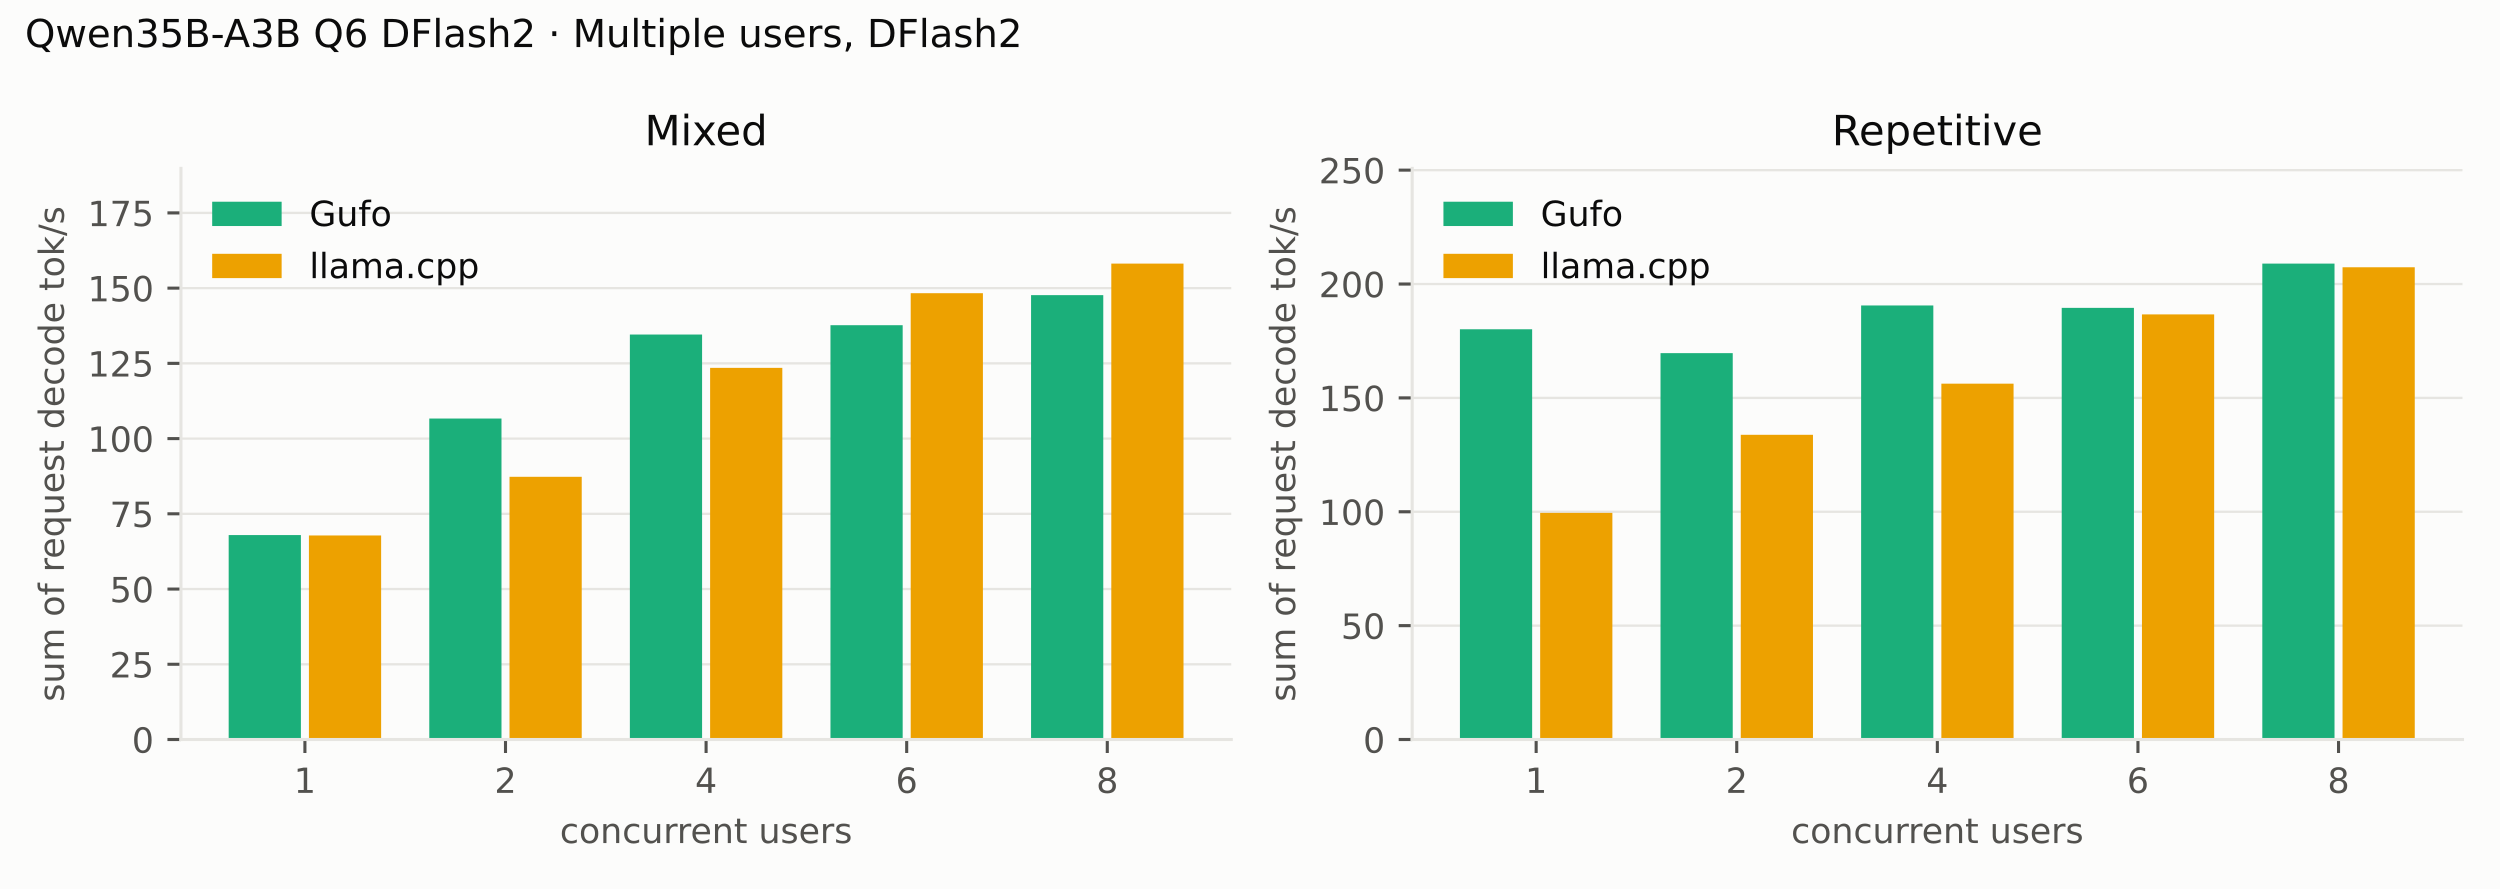
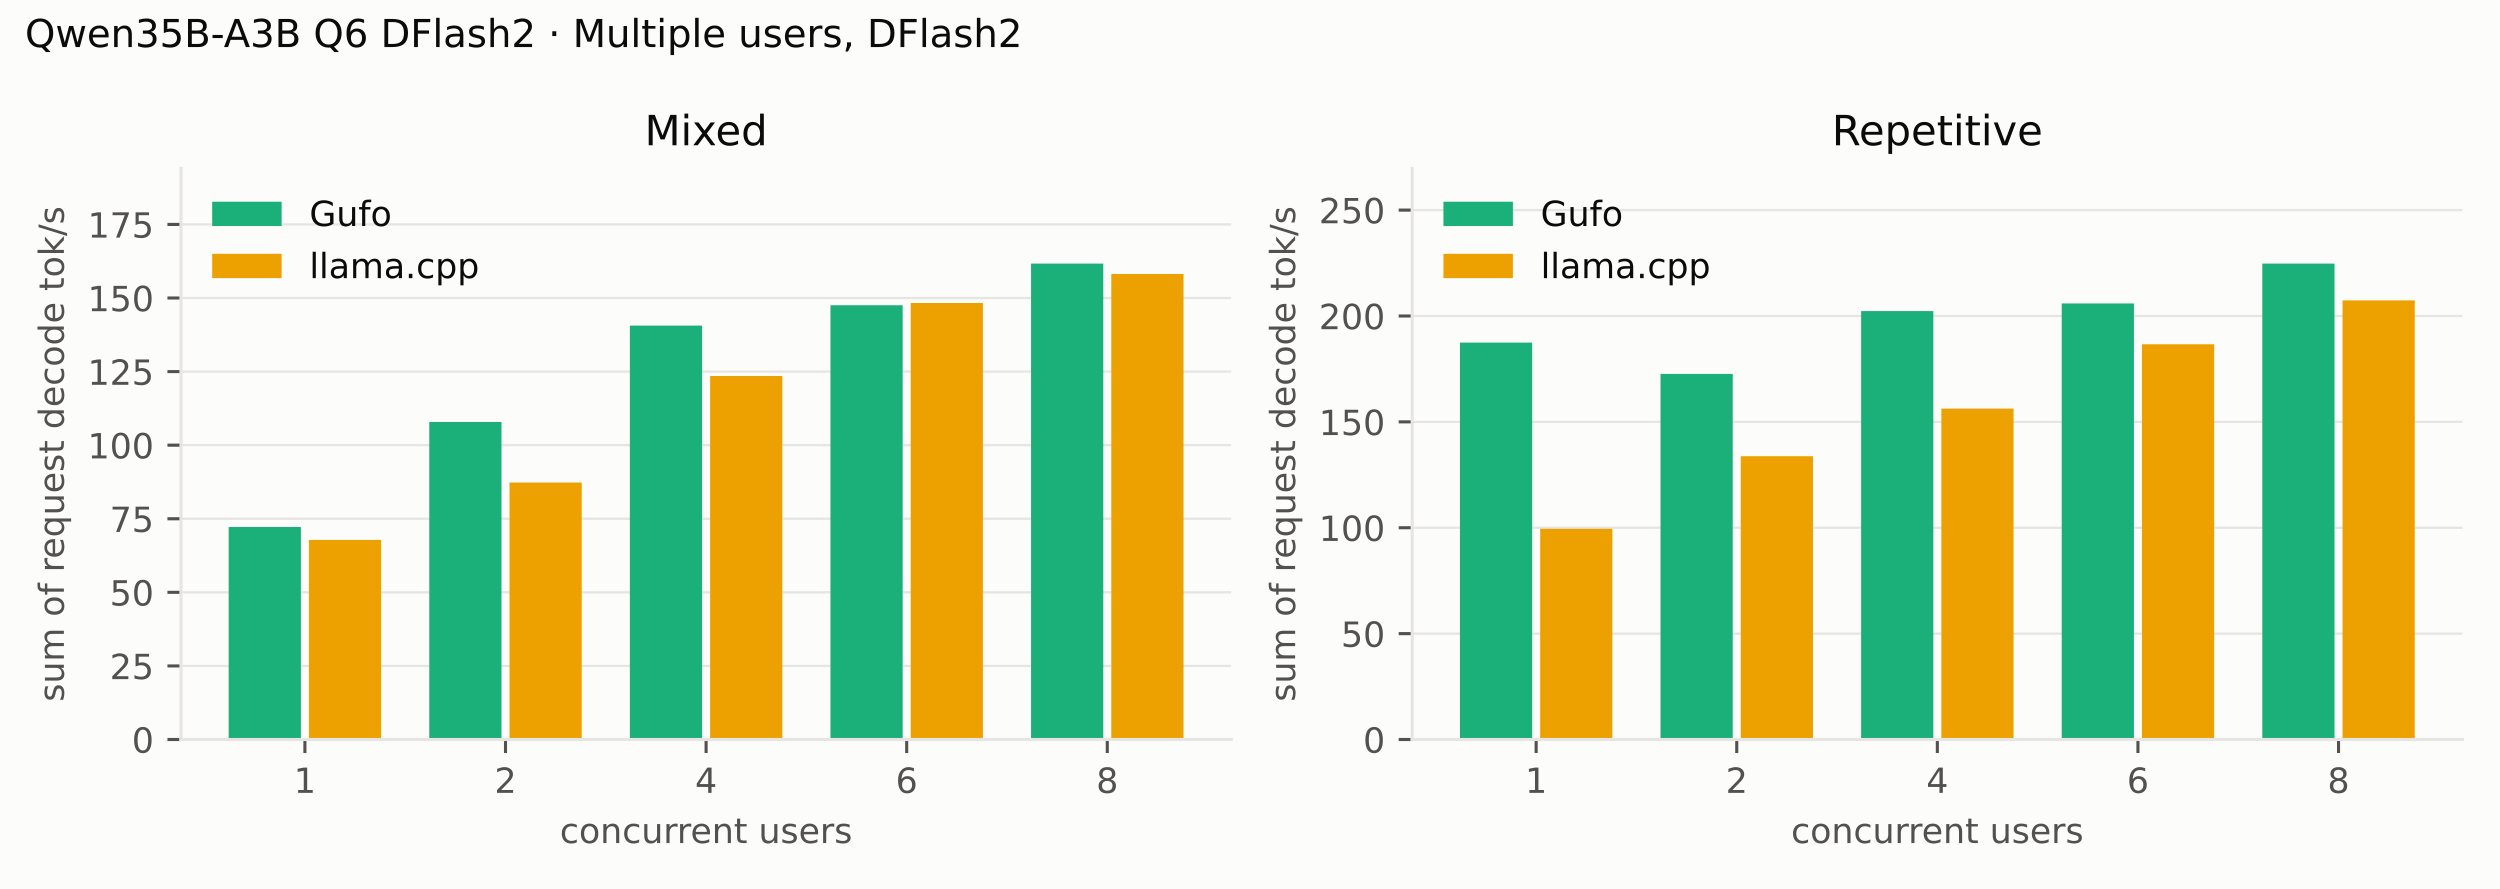
<svg xmlns="http://www.w3.org/2000/svg" xmlns:xlink="http://www.w3.org/1999/xlink" width="648pt" height="230.4pt" viewBox="0 0 648 230.4" version="1.1">
  <defs>
    <style type="text/css">*{stroke-linejoin: round; stroke-linecap: butt}</style>
  </defs>
  <g id="figure_1">
    <g id="patch_1">
      <path d="M 0 230.4 L 648 230.4 L 648 0 L 0 0 z " style="fill: #fcfcfb" />
    </g>
    <g id="axes_1">
      <g id="patch_2">
        <path d="M 46.899 191.68 L 319.14 191.68 L 319.14 43.647 L 46.899 43.647 z " style="fill: #fcfcfb" />
      </g>
      <g id="matplotlib.axis_1">
        <g id="xtick_1">
          <g id="line2d_1">
            <defs>
              <path id="m1ebf051f68" d="M 0 0 L 0 3.5 " style="stroke: #52514e; stroke-width: 0.8" />
            </defs>
            <g>
              <use xlink:href="#m1ebf051f68" x="79.032" y="191.68" style="fill: #52514e; stroke: #52514e; stroke-width: 0.8" />
            </g>
          </g>
          <g id="text_1">
            <text style="font-size: 9px; font-family: 'DejaVu Sans', 'Bitstream Vera Sans', 'Computer Modern Sans Serif', 'Lucida Grande', 'Verdana', 'Geneva', 'Lucid', 'Arial', 'Helvetica', 'Avant Garde', sans-serif; text-anchor: middle; fill: #52514e" x="79.032" y="205.518" transform="rotate(-0 79.03174 205.5179)">1</text>
          </g>
        </g>
        <g id="xtick_2">
          <g id="line2d_2">
            <g>
              <use xlink:href="#m1ebf051f68" x="131.026" y="191.68" style="fill: #52514e; stroke: #52514e; stroke-width: 0.8" />
            </g>
          </g>
          <g id="text_2">
            <text style="font-size: 9px; font-family: 'DejaVu Sans', 'Bitstream Vera Sans', 'Computer Modern Sans Serif', 'Lucida Grande', 'Verdana', 'Geneva', 'Lucid', 'Arial', 'Helvetica', 'Avant Garde', sans-serif; text-anchor: middle; fill: #52514e" x="131.026" y="205.518" transform="rotate(-0 131.0257 205.5179)">2</text>
          </g>
        </g>
        <g id="xtick_3">
          <g id="line2d_3">
            <g>
              <use xlink:href="#m1ebf051f68" x="183.02" y="191.68" style="fill: #52514e; stroke: #52514e; stroke-width: 0.8" />
            </g>
          </g>
          <g id="text_3">
            <text style="font-size: 9px; font-family: 'DejaVu Sans', 'Bitstream Vera Sans', 'Computer Modern Sans Serif', 'Lucida Grande', 'Verdana', 'Geneva', 'Lucid', 'Arial', 'Helvetica', 'Avant Garde', sans-serif; text-anchor: middle; fill: #52514e" x="183.02" y="205.518" transform="rotate(-0 183.0197 205.5179)">4</text>
          </g>
        </g>
        <g id="xtick_4">
          <g id="line2d_4">
            <g>
              <use xlink:href="#m1ebf051f68" x="235.014" y="191.68" style="fill: #52514e; stroke: #52514e; stroke-width: 0.8" />
            </g>
          </g>
          <g id="text_4">
            <text style="font-size: 9px; font-family: 'DejaVu Sans', 'Bitstream Vera Sans', 'Computer Modern Sans Serif', 'Lucida Grande', 'Verdana', 'Geneva', 'Lucid', 'Arial', 'Helvetica', 'Avant Garde', sans-serif; text-anchor: middle; fill: #52514e" x="235.014" y="205.518" transform="rotate(-0 235.0137 205.5179)">6</text>
          </g>
        </g>
        <g id="xtick_5">
          <g id="line2d_5">
            <g>
              <use xlink:href="#m1ebf051f68" x="287.008" y="191.68" style="fill: #52514e; stroke: #52514e; stroke-width: 0.8" />
            </g>
          </g>
          <g id="text_5">
            <text style="font-size: 9px; font-family: 'DejaVu Sans', 'Bitstream Vera Sans', 'Computer Modern Sans Serif', 'Lucida Grande', 'Verdana', 'Geneva', 'Lucid', 'Arial', 'Helvetica', 'Avant Garde', sans-serif; text-anchor: middle; fill: #52514e" x="287.008" y="205.518" transform="rotate(-0 287.0077 205.5179)">8</text>
          </g>
        </g>
        <g id="text_6">
          <text style="font-size: 9px; font-family: 'DejaVu Sans', 'Bitstream Vera Sans', 'Computer Modern Sans Serif', 'Lucida Grande', 'Verdana', 'Geneva', 'Lucid', 'Arial', 'Helvetica', 'Avant Garde', sans-serif; text-anchor: middle; fill: #52514e" x="183.02" y="218.518" transform="rotate(-0 183.0197 218.5179)">concurrent users</text>
        </g>
      </g>
      <g id="matplotlib.axis_2">
        <g id="ytick_1">
          <g id="line2d_6">
            <path d="M 46.899 191.68 L 319.14 191.68 " clip-path="url(#p1bdd1d52e2)" style="fill: none; stroke: #e6e5e1; stroke-width: 0.6; stroke-linecap: square" />
          </g>
          <g id="line2d_7">
            <defs>
              <path id="m680e5b1e24" d="M 0 0 L -3.5 0 " style="stroke: #52514e; stroke-width: 0.8" />
            </defs>
            <g>
              <use xlink:href="#m680e5b1e24" x="46.899" y="191.68" style="fill: #52514e; stroke: #52514e; stroke-width: 0.8" />
            </g>
          </g>
          <g id="text_7">
            <text style="font-size: 9px; font-family: 'DejaVu Sans', 'Bitstream Vera Sans', 'Computer Modern Sans Serif', 'Lucida Grande', 'Verdana', 'Geneva', 'Lucid', 'Arial', 'Helvetica', 'Avant Garde', sans-serif; text-anchor: end; fill: #52514e" x="39.899" y="195.099" transform="rotate(-0 39.89945 195.0989)">0</text>
          </g>
        </g>
        <g id="ytick_2">
          <g id="line2d_8">
-             <path d="M 46.899 172.181 L 319.14 172.181 " clip-path="url(#p1bdd1d52e2)" style="fill: none; stroke: #e6e5e1; stroke-width: 0.6; stroke-linecap: square" />
+             <path d="M 46.899 172.608 L 319.14 172.608 " clip-path="url(#p1bdd1d52e2)" style="fill: none; stroke: #e6e5e1; stroke-width: 0.6; stroke-linecap: square" />
          </g>
          <g id="line2d_9">
            <g>
-               <use xlink:href="#m680e5b1e24" x="46.899" y="172.181" style="fill: #52514e; stroke: #52514e; stroke-width: 0.8" />
+               <use xlink:href="#m680e5b1e24" x="46.899" y="172.608" style="fill: #52514e; stroke: #52514e; stroke-width: 0.8" />
            </g>
          </g>
          <g id="text_8">
-             <text style="font-size: 9px; font-family: 'DejaVu Sans', 'Bitstream Vera Sans', 'Computer Modern Sans Serif', 'Lucida Grande', 'Verdana', 'Geneva', 'Lucid', 'Arial', 'Helvetica', 'Avant Garde', sans-serif; text-anchor: end; fill: #52514e" x="39.899" y="175.6" transform="rotate(-0 39.89945 175.5996)">25</text>
+             <text style="font-size: 9px; font-family: 'DejaVu Sans', 'Bitstream Vera Sans', 'Computer Modern Sans Serif', 'Lucida Grande', 'Verdana', 'Geneva', 'Lucid', 'Arial', 'Helvetica', 'Avant Garde', sans-serif; text-anchor: end; fill: #52514e" x="39.899" y="176.026" transform="rotate(-0 39.89945 176.0265)">25</text>
          </g>
        </g>
        <g id="ytick_3">
          <g id="line2d_10">
-             <path d="M 46.899 152.681 L 319.14 152.681 " clip-path="url(#p1bdd1d52e2)" style="fill: none; stroke: #e6e5e1; stroke-width: 0.6; stroke-linecap: square" />
+             <path d="M 46.899 153.535 L 319.14 153.535 " clip-path="url(#p1bdd1d52e2)" style="fill: none; stroke: #e6e5e1; stroke-width: 0.6; stroke-linecap: square" />
          </g>
          <g id="line2d_11">
            <g>
-               <use xlink:href="#m680e5b1e24" x="46.899" y="152.681" style="fill: #52514e; stroke: #52514e; stroke-width: 0.8" />
+               <use xlink:href="#m680e5b1e24" x="46.899" y="153.535" style="fill: #52514e; stroke: #52514e; stroke-width: 0.8" />
            </g>
          </g>
          <g id="text_9">
-             <text style="font-size: 9px; font-family: 'DejaVu Sans', 'Bitstream Vera Sans', 'Computer Modern Sans Serif', 'Lucida Grande', 'Verdana', 'Geneva', 'Lucid', 'Arial', 'Helvetica', 'Avant Garde', sans-serif; text-anchor: end; fill: #52514e" x="39.899" y="156.1" transform="rotate(-0 39.89945 156.1002)">50</text>
+             <text style="font-size: 9px; font-family: 'DejaVu Sans', 'Bitstream Vera Sans', 'Computer Modern Sans Serif', 'Lucida Grande', 'Verdana', 'Geneva', 'Lucid', 'Arial', 'Helvetica', 'Avant Garde', sans-serif; text-anchor: end; fill: #52514e" x="39.899" y="156.954" transform="rotate(-0 39.89945 156.954)">50</text>
          </g>
        </g>
        <g id="ytick_4">
          <g id="line2d_12">
-             <path d="M 46.899 133.182 L 319.14 133.182 " clip-path="url(#p1bdd1d52e2)" style="fill: none; stroke: #e6e5e1; stroke-width: 0.6; stroke-linecap: square" />
+             <path d="M 46.899 134.463 L 319.14 134.463 " clip-path="url(#p1bdd1d52e2)" style="fill: none; stroke: #e6e5e1; stroke-width: 0.6; stroke-linecap: square" />
          </g>
          <g id="line2d_13">
            <g>
-               <use xlink:href="#m680e5b1e24" x="46.899" y="133.182" style="fill: #52514e; stroke: #52514e; stroke-width: 0.8" />
+               <use xlink:href="#m680e5b1e24" x="46.899" y="134.463" style="fill: #52514e; stroke: #52514e; stroke-width: 0.8" />
            </g>
          </g>
          <g id="text_10">
-             <text style="font-size: 9px; font-family: 'DejaVu Sans', 'Bitstream Vera Sans', 'Computer Modern Sans Serif', 'Lucida Grande', 'Verdana', 'Geneva', 'Lucid', 'Arial', 'Helvetica', 'Avant Garde', sans-serif; text-anchor: end; fill: #52514e" x="39.899" y="136.601" transform="rotate(-0 39.89945 136.6009)">75</text>
+             <text style="font-size: 9px; font-family: 'DejaVu Sans', 'Bitstream Vera Sans', 'Computer Modern Sans Serif', 'Lucida Grande', 'Verdana', 'Geneva', 'Lucid', 'Arial', 'Helvetica', 'Avant Garde', sans-serif; text-anchor: end; fill: #52514e" x="39.899" y="137.882" transform="rotate(-0 39.89945 137.8815)">75</text>
          </g>
        </g>
        <g id="ytick_5">
          <g id="line2d_14">
-             <path d="M 46.899 113.683 L 319.14 113.683 " clip-path="url(#p1bdd1d52e2)" style="fill: none; stroke: #e6e5e1; stroke-width: 0.6; stroke-linecap: square" />
+             <path d="M 46.899 115.39 L 319.14 115.39 " clip-path="url(#p1bdd1d52e2)" style="fill: none; stroke: #e6e5e1; stroke-width: 0.6; stroke-linecap: square" />
          </g>
          <g id="line2d_15">
            <g>
-               <use xlink:href="#m680e5b1e24" x="46.899" y="113.683" style="fill: #52514e; stroke: #52514e; stroke-width: 0.8" />
+               <use xlink:href="#m680e5b1e24" x="46.899" y="115.39" style="fill: #52514e; stroke: #52514e; stroke-width: 0.8" />
            </g>
          </g>
          <g id="text_11">
-             <text style="font-size: 9px; font-family: 'DejaVu Sans', 'Bitstream Vera Sans', 'Computer Modern Sans Serif', 'Lucida Grande', 'Verdana', 'Geneva', 'Lucid', 'Arial', 'Helvetica', 'Avant Garde', sans-serif; text-anchor: end; fill: #52514e" x="39.899" y="117.102" transform="rotate(-0 39.89945 117.1015)">100</text>
+             <text style="font-size: 9px; font-family: 'DejaVu Sans', 'Bitstream Vera Sans', 'Computer Modern Sans Serif', 'Lucida Grande', 'Verdana', 'Geneva', 'Lucid', 'Arial', 'Helvetica', 'Avant Garde', sans-serif; text-anchor: end; fill: #52514e" x="39.899" y="118.809" transform="rotate(-0 39.89945 118.8091)">100</text>
          </g>
        </g>
        <g id="ytick_6">
          <g id="line2d_16">
-             <path d="M 46.899 94.183 L 319.14 94.183 " clip-path="url(#p1bdd1d52e2)" style="fill: none; stroke: #e6e5e1; stroke-width: 0.6; stroke-linecap: square" />
+             <path d="M 46.899 96.318 L 319.14 96.318 " clip-path="url(#p1bdd1d52e2)" style="fill: none; stroke: #e6e5e1; stroke-width: 0.6; stroke-linecap: square" />
          </g>
          <g id="line2d_17">
            <g>
-               <use xlink:href="#m680e5b1e24" x="46.899" y="94.183" style="fill: #52514e; stroke: #52514e; stroke-width: 0.8" />
+               <use xlink:href="#m680e5b1e24" x="46.899" y="96.318" style="fill: #52514e; stroke: #52514e; stroke-width: 0.8" />
            </g>
          </g>
          <g id="text_12">
-             <text style="font-size: 9px; font-family: 'DejaVu Sans', 'Bitstream Vera Sans', 'Computer Modern Sans Serif', 'Lucida Grande', 'Verdana', 'Geneva', 'Lucid', 'Arial', 'Helvetica', 'Avant Garde', sans-serif; text-anchor: end; fill: #52514e" x="39.899" y="97.602" transform="rotate(-0 39.89945 97.60214)">125</text>
+             <text style="font-size: 9px; font-family: 'DejaVu Sans', 'Bitstream Vera Sans', 'Computer Modern Sans Serif', 'Lucida Grande', 'Verdana', 'Geneva', 'Lucid', 'Arial', 'Helvetica', 'Avant Garde', sans-serif; text-anchor: end; fill: #52514e" x="39.899" y="99.737" transform="rotate(-0 39.89945 99.73658)">125</text>
          </g>
        </g>
        <g id="ytick_7">
          <g id="line2d_18">
-             <path d="M 46.899 74.684 L 319.14 74.684 " clip-path="url(#p1bdd1d52e2)" style="fill: none; stroke: #e6e5e1; stroke-width: 0.6; stroke-linecap: square" />
+             <path d="M 46.899 77.245 L 319.14 77.245 " clip-path="url(#p1bdd1d52e2)" style="fill: none; stroke: #e6e5e1; stroke-width: 0.6; stroke-linecap: square" />
          </g>
          <g id="line2d_19">
            <g>
-               <use xlink:href="#m680e5b1e24" x="46.899" y="74.684" style="fill: #52514e; stroke: #52514e; stroke-width: 0.8" />
+               <use xlink:href="#m680e5b1e24" x="46.899" y="77.245" style="fill: #52514e; stroke: #52514e; stroke-width: 0.8" />
            </g>
          </g>
          <g id="text_13">
-             <text style="font-size: 9px; font-family: 'DejaVu Sans', 'Bitstream Vera Sans', 'Computer Modern Sans Serif', 'Lucida Grande', 'Verdana', 'Geneva', 'Lucid', 'Arial', 'Helvetica', 'Avant Garde', sans-serif; text-anchor: end; fill: #52514e" x="39.899" y="78.103" transform="rotate(-0 39.89945 78.10278)">150</text>
+             <text style="font-size: 9px; font-family: 'DejaVu Sans', 'Bitstream Vera Sans', 'Computer Modern Sans Serif', 'Lucida Grande', 'Verdana', 'Geneva', 'Lucid', 'Arial', 'Helvetica', 'Avant Garde', sans-serif; text-anchor: end; fill: #52514e" x="39.899" y="80.664" transform="rotate(-0 39.89945 80.66411)">150</text>
          </g>
        </g>
        <g id="ytick_8">
          <g id="line2d_20">
-             <path d="M 46.899 55.184 L 319.14 55.184 " clip-path="url(#p1bdd1d52e2)" style="fill: none; stroke: #e6e5e1; stroke-width: 0.6; stroke-linecap: square" />
+             <path d="M 46.899 58.173 L 319.14 58.173 " clip-path="url(#p1bdd1d52e2)" style="fill: none; stroke: #e6e5e1; stroke-width: 0.6; stroke-linecap: square" />
          </g>
          <g id="line2d_21">
            <g>
-               <use xlink:href="#m680e5b1e24" x="46.899" y="55.184" style="fill: #52514e; stroke: #52514e; stroke-width: 0.8" />
+               <use xlink:href="#m680e5b1e24" x="46.899" y="58.173" style="fill: #52514e; stroke: #52514e; stroke-width: 0.8" />
            </g>
          </g>
          <g id="text_14">
-             <text style="font-size: 9px; font-family: 'DejaVu Sans', 'Bitstream Vera Sans', 'Computer Modern Sans Serif', 'Lucida Grande', 'Verdana', 'Geneva', 'Lucid', 'Arial', 'Helvetica', 'Avant Garde', sans-serif; text-anchor: end; fill: #52514e" x="39.899" y="58.603" transform="rotate(-0 39.89945 58.60342)">175</text>
+             <text style="font-size: 9px; font-family: 'DejaVu Sans', 'Bitstream Vera Sans', 'Computer Modern Sans Serif', 'Lucida Grande', 'Verdana', 'Geneva', 'Lucid', 'Arial', 'Helvetica', 'Avant Garde', sans-serif; text-anchor: end; fill: #52514e" x="39.899" y="61.592" transform="rotate(-0 39.89945 61.59163)">175</text>
          </g>
        </g>
        <g id="text_15">
          <text style="font-size: 9px; font-family: 'DejaVu Sans', 'Bitstream Vera Sans', 'Computer Modern Sans Serif', 'Lucida Grande', 'Verdana', 'Geneva', 'Lucid', 'Arial', 'Helvetica', 'Avant Garde', sans-serif; text-anchor: middle; fill: #52514e" x="16.559" y="117.664" transform="rotate(-90 16.55859 117.6635)">sum of request decode tok/s</text>
        </g>
      </g>
      <g id="patch_3">
-         <path d="M 59.274 191.68 L 77.992 191.68 L 77.992 138.681 L 59.274 138.681 z " clip-path="url(#p1bdd1d52e2)" style="fill: #1baf7a" />
+         <path d="M 59.274 191.68 L 77.992 191.68 L 77.992 136.599 L 59.274 136.599 z " clip-path="url(#p1bdd1d52e2)" style="fill: #1baf7a" />
      </g>
      <g id="patch_4">
-         <path d="M 111.268 191.68 L 129.986 191.68 L 129.986 108.48 L 111.268 108.48 z " clip-path="url(#p1bdd1d52e2)" style="fill: #1baf7a" />
+         <path d="M 111.268 191.68 L 129.986 191.68 L 129.986 109.386 L 111.268 109.386 z " clip-path="url(#p1bdd1d52e2)" style="fill: #1baf7a" />
      </g>
      <g id="patch_5">
-         <path d="M 163.262 191.68 L 181.98 191.68 L 181.98 86.703 L 163.262 86.703 z " clip-path="url(#p1bdd1d52e2)" style="fill: #1baf7a" />
+         <path d="M 163.262 191.68 L 181.98 191.68 L 181.98 84.401 L 163.262 84.401 z " clip-path="url(#p1bdd1d52e2)" style="fill: #1baf7a" />
      </g>
      <g id="patch_6">
-         <path d="M 215.256 191.68 L 233.974 191.68 L 233.974 84.285 L 215.256 84.285 z " clip-path="url(#p1bdd1d52e2)" style="fill: #1baf7a" />
+         <path d="M 215.256 191.68 L 233.974 191.68 L 233.974 79.122 L 215.256 79.122 z " clip-path="url(#p1bdd1d52e2)" style="fill: #1baf7a" />
      </g>
      <g id="patch_7">
-         <path d="M 267.25 191.68 L 285.968 191.68 L 285.968 76.501 L 267.25 76.501 z " clip-path="url(#p1bdd1d52e2)" style="fill: #1baf7a" />
+         <path d="M 267.25 191.68 L 285.968 191.68 L 285.968 68.319 L 267.25 68.319 z " clip-path="url(#p1bdd1d52e2)" style="fill: #1baf7a" />
      </g>
      <g id="patch_8">
-         <path d="M 80.072 191.68 L 98.789 191.68 L 98.789 138.798 L 80.072 138.798 z " clip-path="url(#p1bdd1d52e2)" style="fill: #eda100" />
+         <path d="M 80.072 191.68 L 98.789 191.68 L 98.789 139.955 L 80.072 139.955 z " clip-path="url(#p1bdd1d52e2)" style="fill: #eda100" />
      </g>
      <g id="patch_9">
-         <path d="M 132.066 191.68 L 150.783 191.68 L 150.783 123.588 L 132.066 123.588 z " clip-path="url(#p1bdd1d52e2)" style="fill: #eda100" />
+         <path d="M 132.066 191.68 L 150.783 191.68 L 150.783 125.079 L 132.066 125.079 z " clip-path="url(#p1bdd1d52e2)" style="fill: #eda100" />
      </g>
      <g id="patch_10">
-         <path d="M 184.06 191.68 L 202.777 191.68 L 202.777 95.345 L 184.06 95.345 z " clip-path="url(#p1bdd1d52e2)" style="fill: #eda100" />
+         <path d="M 184.06 191.68 L 202.777 191.68 L 202.777 97.454 L 184.06 97.454 z " clip-path="url(#p1bdd1d52e2)" style="fill: #eda100" />
      </g>
      <g id="patch_11">
-         <path d="M 236.054 191.68 L 254.771 191.68 L 254.771 76.002 L 236.054 76.002 z " clip-path="url(#p1bdd1d52e2)" style="fill: #eda100" />
+         <path d="M 236.054 191.68 L 254.771 191.68 L 254.771 78.534 L 236.054 78.534 z " clip-path="url(#p1bdd1d52e2)" style="fill: #eda100" />
      </g>
      <g id="patch_12">
-         <path d="M 288.048 191.68 L 306.765 191.68 L 306.765 68.319 L 288.048 68.319 z " clip-path="url(#p1bdd1d52e2)" style="fill: #eda100" />
+         <path d="M 288.048 191.68 L 306.765 191.68 L 306.765 71.02 L 288.048 71.02 z " clip-path="url(#p1bdd1d52e2)" style="fill: #eda100" />
      </g>
      <g id="patch_13">
        <path d="M 46.899 191.68 L 46.899 43.647 " style="fill: none; stroke: #e6e5e1; stroke-width: 0.8; stroke-linejoin: miter; stroke-linecap: square" />
      </g>
      <g id="patch_14">
        <path d="M 46.899 191.68 L 319.14 191.68 " style="fill: none; stroke: #e6e5e1; stroke-width: 0.8; stroke-linejoin: miter; stroke-linecap: square" />
      </g>
      <g id="text_16">
        <text style="font-size: 10.8px; font-family: 'DejaVu Sans', 'Bitstream Vera Sans', 'Computer Modern Sans Serif', 'Lucida Grande', 'Verdana', 'Geneva', 'Lucid', 'Arial', 'Helvetica', 'Avant Garde', sans-serif; text-anchor: middle; fill: #0b0b0b" x="183.02" y="37.647" transform="rotate(-0 183.0197 37.64709)">Mixed</text>
      </g>
      <g id="legend_1">
        <g id="patch_15">
          <path d="M 54.999 58.586 L 72.999 58.586 L 72.999 52.286 L 54.999 52.286 z " style="fill: #1baf7a" />
        </g>
        <g id="text_17">
          <text style="font-size: 9px; font-family: 'DejaVu Sans', 'Bitstream Vera Sans', 'Computer Modern Sans Serif', 'Lucida Grande', 'Verdana', 'Geneva', 'Lucid', 'Arial', 'Helvetica', 'Avant Garde', sans-serif; text-anchor: start; fill: #0b0b0b" x="80.199" y="58.586" transform="rotate(-0 80.19945 58.58569)">Gufo</text>
        </g>
        <g id="patch_16">
          <path d="M 54.999 72.086 L 72.999 72.086 L 72.999 65.786 L 54.999 65.786 z " style="fill: #eda100" />
        </g>
        <g id="text_18">
          <text style="font-size: 9px; font-family: 'DejaVu Sans', 'Bitstream Vera Sans', 'Computer Modern Sans Serif', 'Lucida Grande', 'Verdana', 'Geneva', 'Lucid', 'Arial', 'Helvetica', 'Avant Garde', sans-serif; text-anchor: start; fill: #0b0b0b" x="80.199" y="72.086" transform="rotate(-0 80.19945 72.08639)">llama.cpp</text>
        </g>
      </g>
    </g>
    <g id="axes_2">
      <g id="patch_17">
        <path d="M 366.039 191.68 L 638.28 191.68 L 638.28 43.647 L 366.039 43.647 z " style="fill: #fcfcfb" />
      </g>
      <g id="matplotlib.axis_3">
        <g id="xtick_6">
          <g id="line2d_22">
            <g>
              <use xlink:href="#m1ebf051f68" x="398.172" y="191.68" style="fill: #52514e; stroke: #52514e; stroke-width: 0.8" />
            </g>
          </g>
          <g id="text_19">
            <text style="font-size: 9px; font-family: 'DejaVu Sans', 'Bitstream Vera Sans', 'Computer Modern Sans Serif', 'Lucida Grande', 'Verdana', 'Geneva', 'Lucid', 'Arial', 'Helvetica', 'Avant Garde', sans-serif; text-anchor: middle; fill: #52514e" x="398.172" y="205.518" transform="rotate(-0 398.1717 205.5179)">1</text>
          </g>
        </g>
        <g id="xtick_7">
          <g id="line2d_23">
            <g>
              <use xlink:href="#m1ebf051f68" x="450.166" y="191.68" style="fill: #52514e; stroke: #52514e; stroke-width: 0.8" />
            </g>
          </g>
          <g id="text_20">
            <text style="font-size: 9px; font-family: 'DejaVu Sans', 'Bitstream Vera Sans', 'Computer Modern Sans Serif', 'Lucida Grande', 'Verdana', 'Geneva', 'Lucid', 'Arial', 'Helvetica', 'Avant Garde', sans-serif; text-anchor: middle; fill: #52514e" x="450.166" y="205.518" transform="rotate(-0 450.1657 205.5179)">2</text>
          </g>
        </g>
        <g id="xtick_8">
          <g id="line2d_24">
            <g>
              <use xlink:href="#m1ebf051f68" x="502.16" y="191.68" style="fill: #52514e; stroke: #52514e; stroke-width: 0.8" />
            </g>
          </g>
          <g id="text_21">
            <text style="font-size: 9px; font-family: 'DejaVu Sans', 'Bitstream Vera Sans', 'Computer Modern Sans Serif', 'Lucida Grande', 'Verdana', 'Geneva', 'Lucid', 'Arial', 'Helvetica', 'Avant Garde', sans-serif; text-anchor: middle; fill: #52514e" x="502.16" y="205.518" transform="rotate(-0 502.1597 205.5179)">4</text>
          </g>
        </g>
        <g id="xtick_9">
          <g id="line2d_25">
            <g>
              <use xlink:href="#m1ebf051f68" x="554.154" y="191.68" style="fill: #52514e; stroke: #52514e; stroke-width: 0.8" />
            </g>
          </g>
          <g id="text_22">
            <text style="font-size: 9px; font-family: 'DejaVu Sans', 'Bitstream Vera Sans', 'Computer Modern Sans Serif', 'Lucida Grande', 'Verdana', 'Geneva', 'Lucid', 'Arial', 'Helvetica', 'Avant Garde', sans-serif; text-anchor: middle; fill: #52514e" x="554.154" y="205.518" transform="rotate(-0 554.1537 205.5179)">6</text>
          </g>
        </g>
        <g id="xtick_10">
          <g id="line2d_26">
            <g>
              <use xlink:href="#m1ebf051f68" x="606.148" y="191.68" style="fill: #52514e; stroke: #52514e; stroke-width: 0.8" />
            </g>
          </g>
          <g id="text_23">
            <text style="font-size: 9px; font-family: 'DejaVu Sans', 'Bitstream Vera Sans', 'Computer Modern Sans Serif', 'Lucida Grande', 'Verdana', 'Geneva', 'Lucid', 'Arial', 'Helvetica', 'Avant Garde', sans-serif; text-anchor: middle; fill: #52514e" x="606.148" y="205.518" transform="rotate(-0 606.1477 205.5179)">8</text>
          </g>
        </g>
        <g id="text_24">
          <text style="font-size: 9px; font-family: 'DejaVu Sans', 'Bitstream Vera Sans', 'Computer Modern Sans Serif', 'Lucida Grande', 'Verdana', 'Geneva', 'Lucid', 'Arial', 'Helvetica', 'Avant Garde', sans-serif; text-anchor: middle; fill: #52514e" x="502.16" y="218.518" transform="rotate(-0 502.1597 218.5179)">concurrent users</text>
        </g>
      </g>
      <g id="matplotlib.axis_4">
        <g id="ytick_9">
          <g id="line2d_27">
            <path d="M 366.039 191.68 L 638.28 191.68 " clip-path="url(#pbed3e39741)" style="fill: none; stroke: #e6e5e1; stroke-width: 0.6; stroke-linecap: square" />
          </g>
          <g id="line2d_28">
            <g>
              <use xlink:href="#m680e5b1e24" x="366.039" y="191.68" style="fill: #52514e; stroke: #52514e; stroke-width: 0.8" />
            </g>
          </g>
          <g id="text_25">
            <text style="font-size: 9px; font-family: 'DejaVu Sans', 'Bitstream Vera Sans', 'Computer Modern Sans Serif', 'Lucida Grande', 'Verdana', 'Geneva', 'Lucid', 'Arial', 'Helvetica', 'Avant Garde', sans-serif; text-anchor: end; fill: #52514e" x="359.039" y="195.099" transform="rotate(-0 359.0395 195.0989)">0</text>
          </g>
        </g>
        <g id="ytick_10">
          <g id="line2d_29">
-             <path d="M 366.039 162.165 L 638.28 162.165 " clip-path="url(#pbed3e39741)" style="fill: none; stroke: #e6e5e1; stroke-width: 0.6; stroke-linecap: square" />
+             <path d="M 366.039 164.236 L 638.28 164.236 " clip-path="url(#pbed3e39741)" style="fill: none; stroke: #e6e5e1; stroke-width: 0.6; stroke-linecap: square" />
          </g>
          <g id="line2d_30">
            <g>
-               <use xlink:href="#m680e5b1e24" x="366.039" y="162.165" style="fill: #52514e; stroke: #52514e; stroke-width: 0.8" />
+               <use xlink:href="#m680e5b1e24" x="366.039" y="164.236" style="fill: #52514e; stroke: #52514e; stroke-width: 0.8" />
            </g>
          </g>
          <g id="text_26">
-             <text style="font-size: 9px; font-family: 'DejaVu Sans', 'Bitstream Vera Sans', 'Computer Modern Sans Serif', 'Lucida Grande', 'Verdana', 'Geneva', 'Lucid', 'Arial', 'Helvetica', 'Avant Garde', sans-serif; text-anchor: end; fill: #52514e" x="359.039" y="165.584" transform="rotate(-0 359.0395 165.584)">50</text>
+             <text style="font-size: 9px; font-family: 'DejaVu Sans', 'Bitstream Vera Sans', 'Computer Modern Sans Serif', 'Lucida Grande', 'Verdana', 'Geneva', 'Lucid', 'Arial', 'Helvetica', 'Avant Garde', sans-serif; text-anchor: end; fill: #52514e" x="359.039" y="167.655" transform="rotate(-0 359.0395 167.655)">50</text>
          </g>
        </g>
        <g id="ytick_11">
          <g id="line2d_31">
-             <path d="M 366.039 132.65 L 638.28 132.65 " clip-path="url(#pbed3e39741)" style="fill: none; stroke: #e6e5e1; stroke-width: 0.6; stroke-linecap: square" />
+             <path d="M 366.039 136.792 L 638.28 136.792 " clip-path="url(#pbed3e39741)" style="fill: none; stroke: #e6e5e1; stroke-width: 0.6; stroke-linecap: square" />
          </g>
          <g id="line2d_32">
            <g>
-               <use xlink:href="#m680e5b1e24" x="366.039" y="132.65" style="fill: #52514e; stroke: #52514e; stroke-width: 0.8" />
+               <use xlink:href="#m680e5b1e24" x="366.039" y="136.792" style="fill: #52514e; stroke: #52514e; stroke-width: 0.8" />
            </g>
          </g>
          <g id="text_27">
-             <text style="font-size: 9px; font-family: 'DejaVu Sans', 'Bitstream Vera Sans', 'Computer Modern Sans Serif', 'Lucida Grande', 'Verdana', 'Geneva', 'Lucid', 'Arial', 'Helvetica', 'Avant Garde', sans-serif; text-anchor: end; fill: #52514e" x="359.039" y="136.069" transform="rotate(-0 359.0395 136.069)">100</text>
+             <text style="font-size: 9px; font-family: 'DejaVu Sans', 'Bitstream Vera Sans', 'Computer Modern Sans Serif', 'Lucida Grande', 'Verdana', 'Geneva', 'Lucid', 'Arial', 'Helvetica', 'Avant Garde', sans-serif; text-anchor: end; fill: #52514e" x="359.039" y="140.211" transform="rotate(-0 359.0395 140.211)">100</text>
          </g>
        </g>
        <g id="ytick_12">
          <g id="line2d_33">
-             <path d="M 366.039 103.135 L 638.28 103.135 " clip-path="url(#pbed3e39741)" style="fill: none; stroke: #e6e5e1; stroke-width: 0.6; stroke-linecap: square" />
+             <path d="M 366.039 109.348 L 638.28 109.348 " clip-path="url(#pbed3e39741)" style="fill: none; stroke: #e6e5e1; stroke-width: 0.6; stroke-linecap: square" />
          </g>
          <g id="line2d_34">
            <g>
-               <use xlink:href="#m680e5b1e24" x="366.039" y="103.135" style="fill: #52514e; stroke: #52514e; stroke-width: 0.8" />
+               <use xlink:href="#m680e5b1e24" x="366.039" y="109.348" style="fill: #52514e; stroke: #52514e; stroke-width: 0.8" />
            </g>
          </g>
          <g id="text_28">
-             <text style="font-size: 9px; font-family: 'DejaVu Sans', 'Bitstream Vera Sans', 'Computer Modern Sans Serif', 'Lucida Grande', 'Verdana', 'Geneva', 'Lucid', 'Arial', 'Helvetica', 'Avant Garde', sans-serif; text-anchor: end; fill: #52514e" x="359.039" y="106.554" transform="rotate(-0 359.0395 106.554)">150</text>
+             <text style="font-size: 9px; font-family: 'DejaVu Sans', 'Bitstream Vera Sans', 'Computer Modern Sans Serif', 'Lucida Grande', 'Verdana', 'Geneva', 'Lucid', 'Arial', 'Helvetica', 'Avant Garde', sans-serif; text-anchor: end; fill: #52514e" x="359.039" y="112.767" transform="rotate(-0 359.0395 112.767)">150</text>
          </g>
        </g>
        <g id="ytick_13">
          <g id="line2d_35">
-             <path d="M 366.039 73.62 L 638.28 73.62 " clip-path="url(#pbed3e39741)" style="fill: none; stroke: #e6e5e1; stroke-width: 0.6; stroke-linecap: square" />
+             <path d="M 366.039 81.904 L 638.28 81.904 " clip-path="url(#pbed3e39741)" style="fill: none; stroke: #e6e5e1; stroke-width: 0.6; stroke-linecap: square" />
          </g>
          <g id="line2d_36">
            <g>
-               <use xlink:href="#m680e5b1e24" x="366.039" y="73.62" style="fill: #52514e; stroke: #52514e; stroke-width: 0.8" />
+               <use xlink:href="#m680e5b1e24" x="366.039" y="81.904" style="fill: #52514e; stroke: #52514e; stroke-width: 0.8" />
            </g>
          </g>
          <g id="text_29">
-             <text style="font-size: 9px; font-family: 'DejaVu Sans', 'Bitstream Vera Sans', 'Computer Modern Sans Serif', 'Lucida Grande', 'Verdana', 'Geneva', 'Lucid', 'Arial', 'Helvetica', 'Avant Garde', sans-serif; text-anchor: end; fill: #52514e" x="359.039" y="77.039" transform="rotate(-0 359.0395 77.03908)">200</text>
+             <text style="font-size: 9px; font-family: 'DejaVu Sans', 'Bitstream Vera Sans', 'Computer Modern Sans Serif', 'Lucida Grande', 'Verdana', 'Geneva', 'Lucid', 'Arial', 'Helvetica', 'Avant Garde', sans-serif; text-anchor: end; fill: #52514e" x="359.039" y="85.323" transform="rotate(-0 359.0395 85.32297)">200</text>
          </g>
        </g>
        <g id="ytick_14">
          <g id="line2d_37">
-             <path d="M 366.039 44.105 L 638.28 44.105 " clip-path="url(#pbed3e39741)" style="fill: none; stroke: #e6e5e1; stroke-width: 0.6; stroke-linecap: square" />
+             <path d="M 366.039 54.46 L 638.28 54.46 " clip-path="url(#pbed3e39741)" style="fill: none; stroke: #e6e5e1; stroke-width: 0.6; stroke-linecap: square" />
          </g>
          <g id="line2d_38">
            <g>
-               <use xlink:href="#m680e5b1e24" x="366.039" y="44.105" style="fill: #52514e; stroke: #52514e; stroke-width: 0.8" />
+               <use xlink:href="#m680e5b1e24" x="366.039" y="54.46" style="fill: #52514e; stroke: #52514e; stroke-width: 0.8" />
            </g>
          </g>
          <g id="text_30">
-             <text style="font-size: 9px; font-family: 'DejaVu Sans', 'Bitstream Vera Sans', 'Computer Modern Sans Serif', 'Lucida Grande', 'Verdana', 'Geneva', 'Lucid', 'Arial', 'Helvetica', 'Avant Garde', sans-serif; text-anchor: end; fill: #52514e" x="359.039" y="47.524" transform="rotate(-0 359.0395 47.52411)">250</text>
+             <text style="font-size: 9px; font-family: 'DejaVu Sans', 'Bitstream Vera Sans', 'Computer Modern Sans Serif', 'Lucida Grande', 'Verdana', 'Geneva', 'Lucid', 'Arial', 'Helvetica', 'Avant Garde', sans-serif; text-anchor: end; fill: #52514e" x="359.039" y="57.879" transform="rotate(-0 359.0395 57.87897)">250</text>
          </g>
        </g>
        <g id="text_31">
          <text style="font-size: 9px; font-family: 'DejaVu Sans', 'Bitstream Vera Sans', 'Computer Modern Sans Serif', 'Lucida Grande', 'Verdana', 'Geneva', 'Lucid', 'Arial', 'Helvetica', 'Avant Garde', sans-serif; text-anchor: middle; fill: #52514e" x="335.699" y="117.664" transform="rotate(-90 335.6986 117.6635)">sum of request decode tok/s</text>
        </g>
      </g>
      <g id="patch_18">
-         <path d="M 378.414 191.68 L 397.132 191.68 L 397.132 85.338 L 378.414 85.338 z " clip-path="url(#pbed3e39741)" style="fill: #1baf7a" />
+         <path d="M 378.414 191.68 L 397.132 191.68 L 397.132 88.798 L 378.414 88.798 z " clip-path="url(#pbed3e39741)" style="fill: #1baf7a" />
      </g>
      <g id="patch_19">
-         <path d="M 430.408 191.68 L 449.126 191.68 L 449.126 91.524 L 430.408 91.524 z " clip-path="url(#pbed3e39741)" style="fill: #1baf7a" />
+         <path d="M 430.408 191.68 L 449.126 191.68 L 449.126 96.927 L 430.408 96.927 z " clip-path="url(#pbed3e39741)" style="fill: #1baf7a" />
      </g>
      <g id="patch_20">
-         <path d="M 482.402 191.68 L 501.12 191.68 L 501.12 79.181 L 482.402 79.181 z " clip-path="url(#pbed3e39741)" style="fill: #1baf7a" />
+         <path d="M 482.402 191.68 L 501.12 191.68 L 501.12 80.62 L 482.402 80.62 z " clip-path="url(#pbed3e39741)" style="fill: #1baf7a" />
      </g>
      <g id="patch_21">
-         <path d="M 534.396 191.68 L 553.114 191.68 L 553.114 79.806 L 534.396 79.806 z " clip-path="url(#pbed3e39741)" style="fill: #1baf7a" />
+         <path d="M 534.396 191.68 L 553.114 191.68 L 553.114 78.666 L 534.396 78.666 z " clip-path="url(#pbed3e39741)" style="fill: #1baf7a" />
      </g>
      <g id="patch_22">
        <path d="M 586.39 191.68 L 605.108 191.68 L 605.108 68.319 L 586.39 68.319 z " clip-path="url(#pbed3e39741)" style="fill: #1baf7a" />
      </g>
      <g id="patch_23">
-         <path d="M 399.212 191.68 L 417.929 191.68 L 417.929 132.939 L 399.212 132.939 z " clip-path="url(#pbed3e39741)" style="fill: #eda100" />
+         <path d="M 399.212 191.68 L 417.929 191.68 L 417.929 137.061 L 399.212 137.061 z " clip-path="url(#pbed3e39741)" style="fill: #eda100" />
      </g>
      <g id="patch_24">
-         <path d="M 451.206 191.68 L 469.923 191.68 L 469.923 112.698 L 451.206 112.698 z " clip-path="url(#pbed3e39741)" style="fill: #eda100" />
+         <path d="M 451.206 191.68 L 469.923 191.68 L 469.923 118.24 L 451.206 118.24 z " clip-path="url(#pbed3e39741)" style="fill: #eda100" />
      </g>
      <g id="patch_25">
-         <path d="M 503.2 191.68 L 521.917 191.68 L 521.917 99.446 L 503.2 99.446 z " clip-path="url(#pbed3e39741)" style="fill: #eda100" />
+         <path d="M 503.2 191.68 L 521.917 191.68 L 521.917 105.918 L 503.2 105.918 z " clip-path="url(#pbed3e39741)" style="fill: #eda100" />
      </g>
      <g id="patch_26">
-         <path d="M 555.194 191.68 L 573.911 191.68 L 573.911 81.495 L 555.194 81.495 z " clip-path="url(#pbed3e39741)" style="fill: #eda100" />
+         <path d="M 555.194 191.68 L 573.911 191.68 L 573.911 89.226 L 555.194 89.226 z " clip-path="url(#pbed3e39741)" style="fill: #eda100" />
      </g>
      <g id="patch_27">
-         <path d="M 607.188 191.68 L 625.905 191.68 L 625.905 69.276 L 607.188 69.276 z " clip-path="url(#pbed3e39741)" style="fill: #eda100" />
+         <path d="M 607.188 191.68 L 625.905 191.68 L 625.905 77.864 L 607.188 77.864 z " clip-path="url(#pbed3e39741)" style="fill: #eda100" />
      </g>
      <g id="patch_28">
        <path d="M 366.039 191.68 L 366.039 43.647 " style="fill: none; stroke: #e6e5e1; stroke-width: 0.8; stroke-linejoin: miter; stroke-linecap: square" />
      </g>
      <g id="patch_29">
        <path d="M 366.039 191.68 L 638.28 191.68 " style="fill: none; stroke: #e6e5e1; stroke-width: 0.8; stroke-linejoin: miter; stroke-linecap: square" />
      </g>
      <g id="text_32">
        <text style="font-size: 10.8px; font-family: 'DejaVu Sans', 'Bitstream Vera Sans', 'Computer Modern Sans Serif', 'Lucida Grande', 'Verdana', 'Geneva', 'Lucid', 'Arial', 'Helvetica', 'Avant Garde', sans-serif; text-anchor: middle; fill: #0b0b0b" x="502.16" y="37.647" transform="rotate(-0 502.1597 37.64709)">Repetitive</text>
      </g>
      <g id="legend_2">
        <g id="patch_30">
          <path d="M 374.139 58.586 L 392.139 58.586 L 392.139 52.286 L 374.139 52.286 z " style="fill: #1baf7a" />
        </g>
        <g id="text_33">
          <text style="font-size: 9px; font-family: 'DejaVu Sans', 'Bitstream Vera Sans', 'Computer Modern Sans Serif', 'Lucida Grande', 'Verdana', 'Geneva', 'Lucid', 'Arial', 'Helvetica', 'Avant Garde', sans-serif; text-anchor: start; fill: #0b0b0b" x="399.339" y="58.586" transform="rotate(-0 399.3395 58.58569)">Gufo</text>
        </g>
        <g id="patch_31">
          <path d="M 374.139 72.086 L 392.139 72.086 L 392.139 65.786 L 374.139 65.786 z " style="fill: #eda100" />
        </g>
        <g id="text_34">
          <text style="font-size: 9px; font-family: 'DejaVu Sans', 'Bitstream Vera Sans', 'Computer Modern Sans Serif', 'Lucida Grande', 'Verdana', 'Geneva', 'Lucid', 'Arial', 'Helvetica', 'Avant Garde', sans-serif; text-anchor: start; fill: #0b0b0b" x="399.339" y="72.086" transform="rotate(-0 399.3395 72.08639)">llama.cpp</text>
        </g>
      </g>
    </g>
    <g id="text_35">
      <text style="font-size: 10px; font-family: 'DejaVu Sans', 'Bitstream Vera Sans', 'Computer Modern Sans Serif', 'Lucida Grande', 'Verdana', 'Geneva', 'Lucid', 'Arial', 'Helvetica', 'Avant Garde', sans-serif; text-anchor: start; fill: #0b0b0b" x="6.48" y="12.206" transform="rotate(-0 6.48 12.20644)">Qwen35B-A3B Q6 DFlash2 · Multiple users, DFlash2</text>
    </g>
  </g>
  <defs>
    <clipPath id="p1bdd1d52e2">
      <rect x="46.899" y="43.647" width="272.241" height="148.033" />
    </clipPath>
    <clipPath id="pbed3e39741">
      <rect x="366.039" y="43.647" width="272.241" height="148.033" />
    </clipPath>
  </defs>
</svg>
